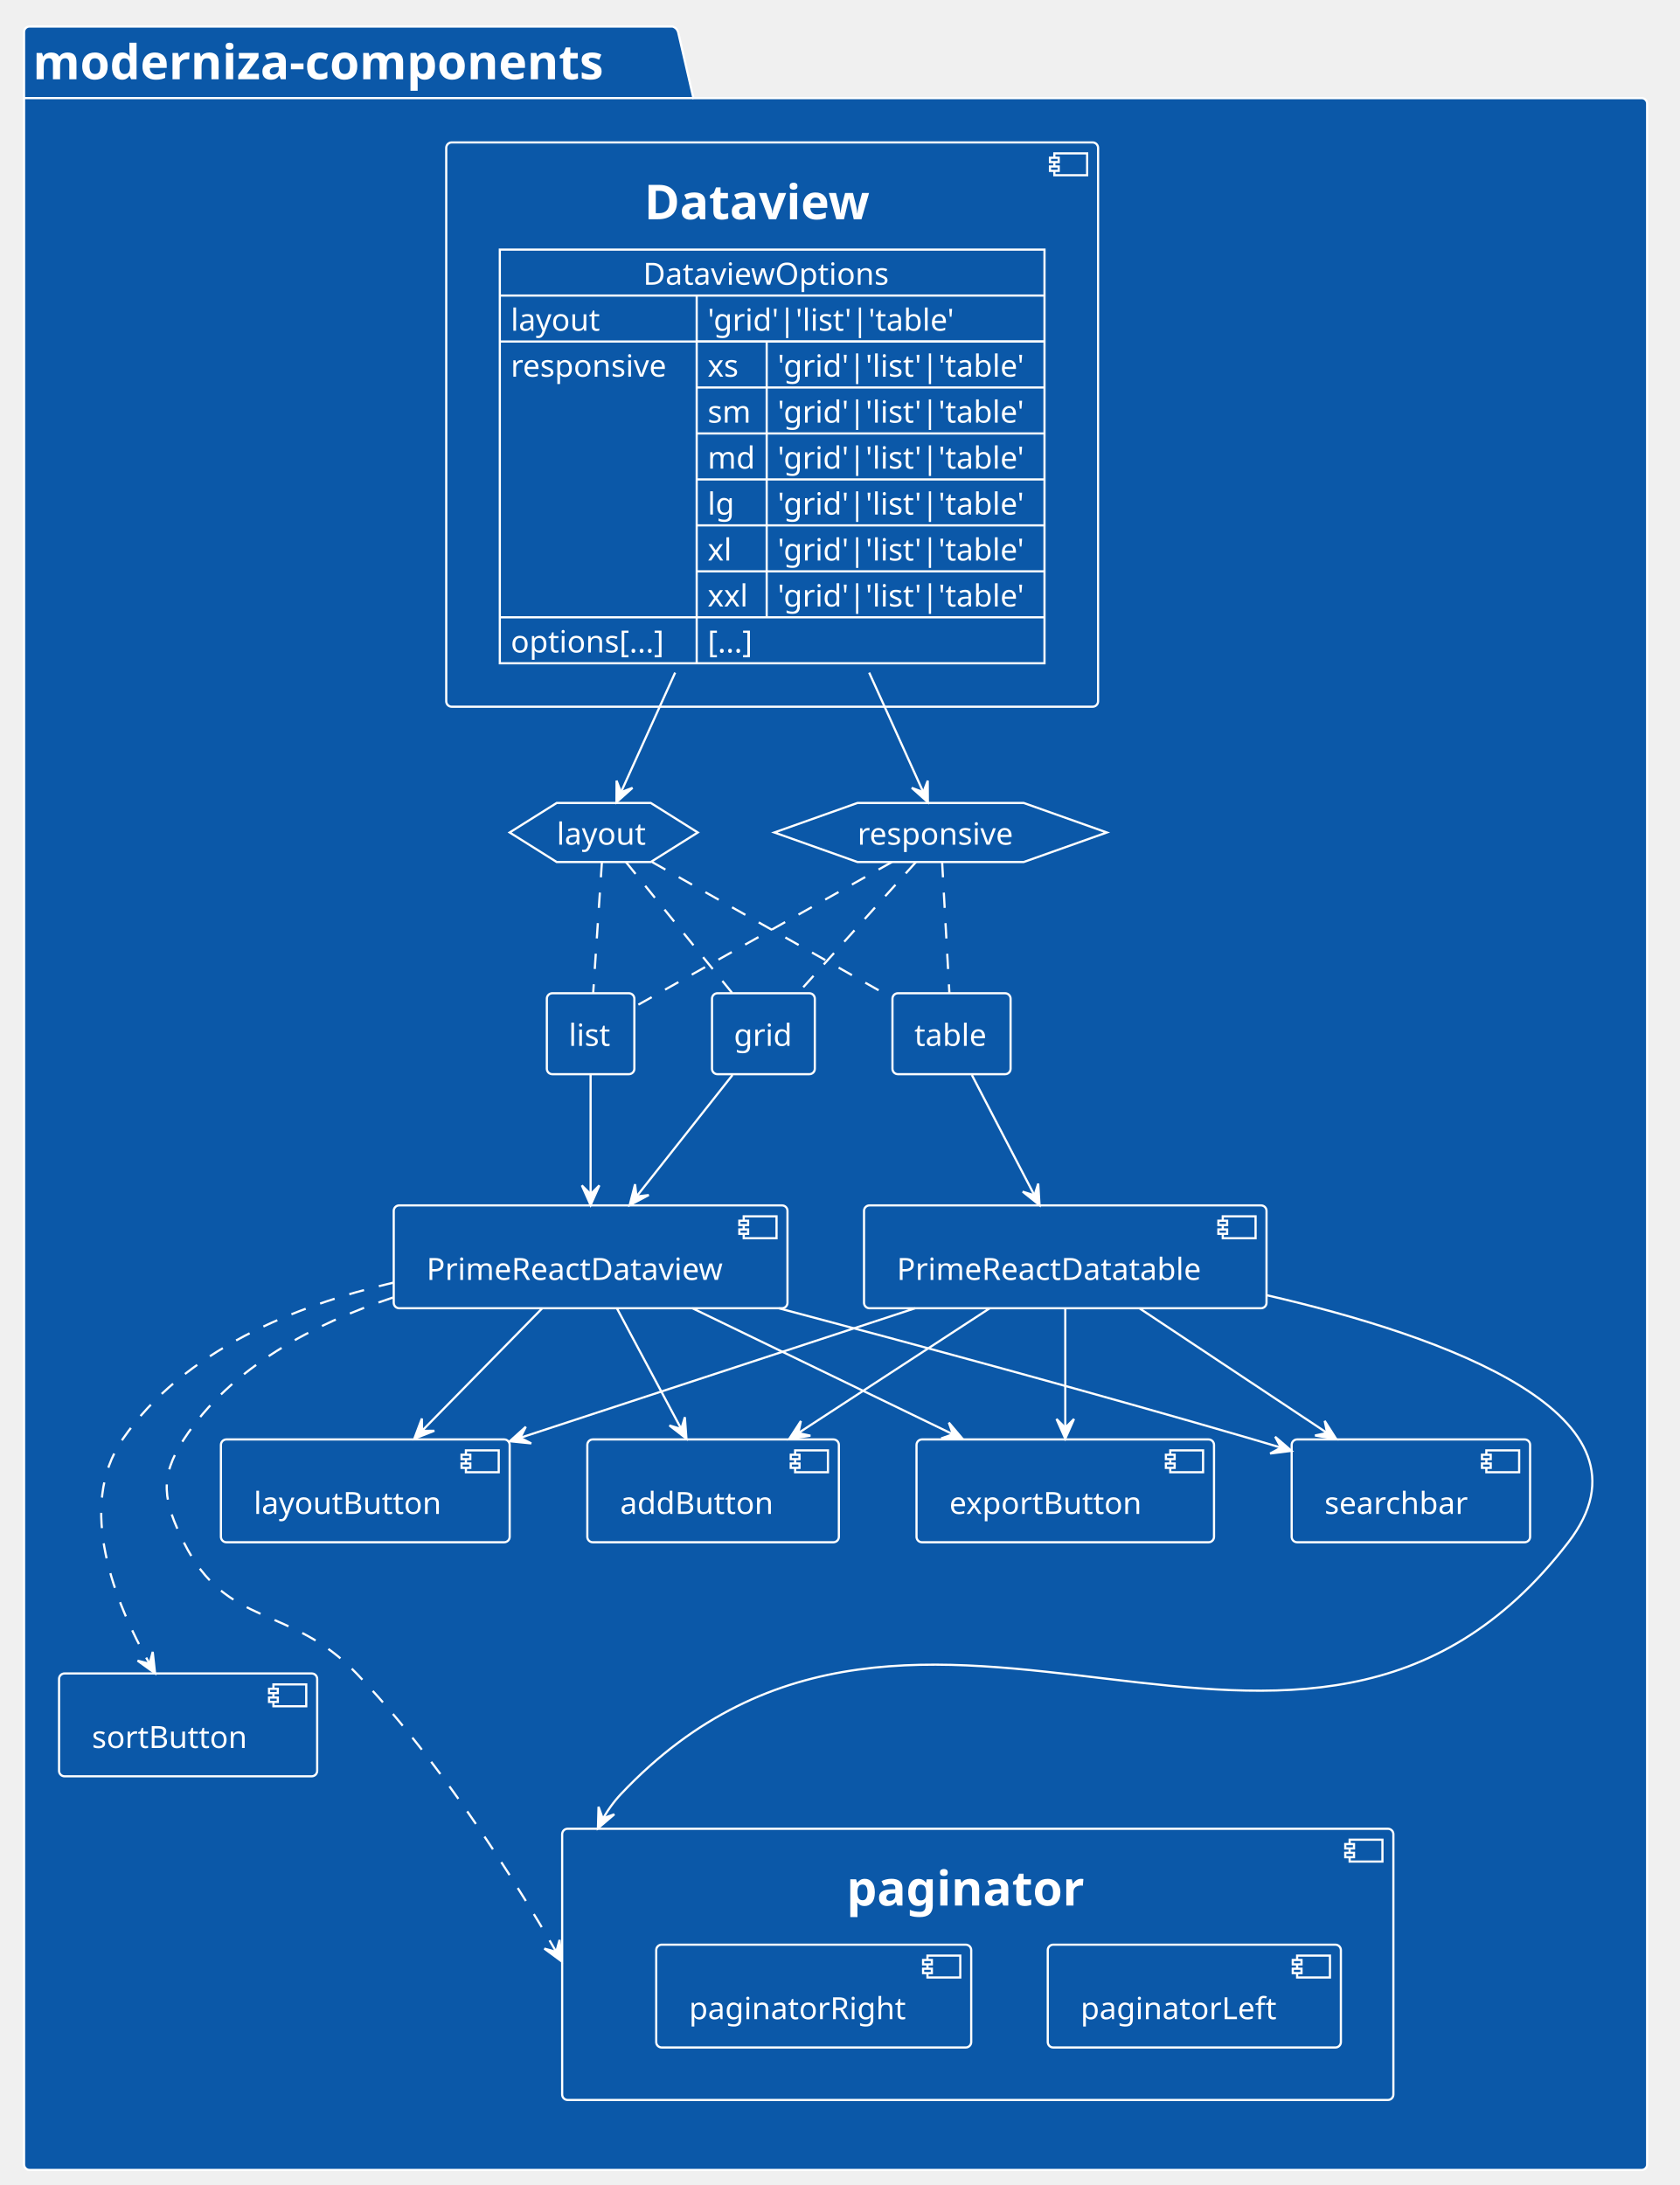
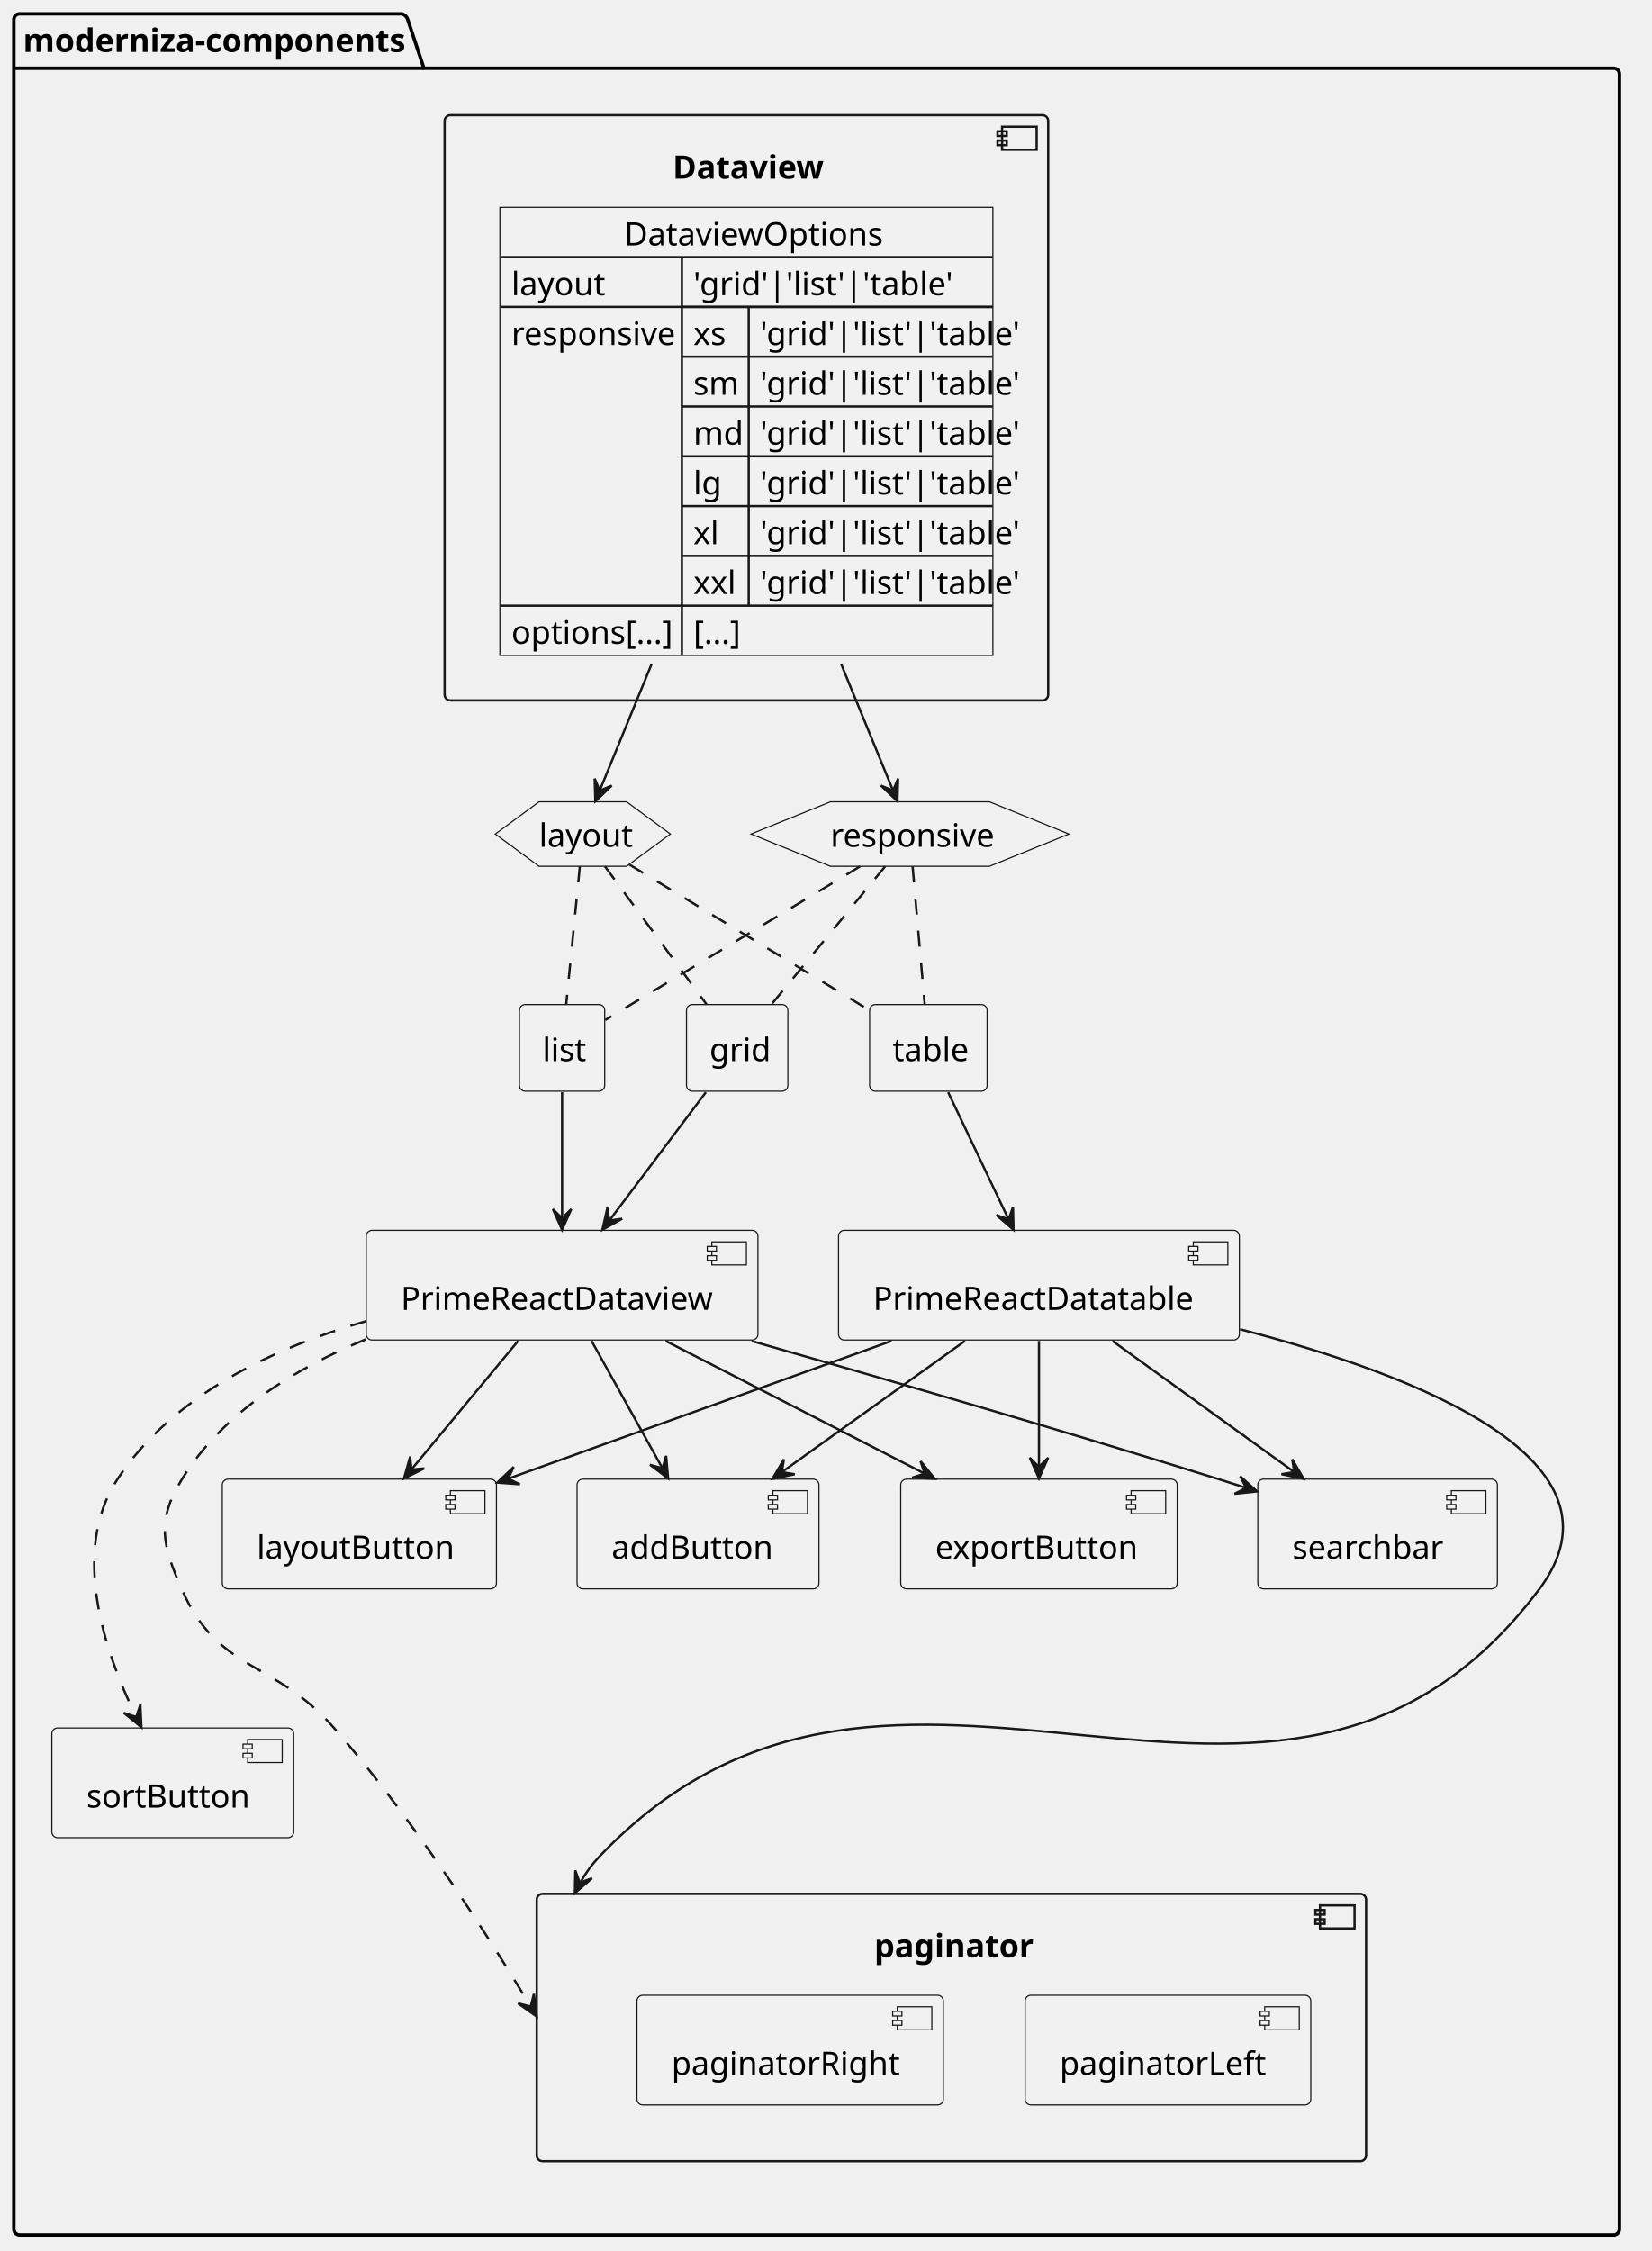
- <svg xmlns="http://www.w3.org/2000/svg" contentStyleType="text/css" height="999px" preserveAspectRatio="none" style="width:768px;height:999px;background:#0B58A8;" version="1.1" viewBox="0 0 768 999" width="768px" zoomAndPan="magnify">
+ <svg xmlns="http://www.w3.org/2000/svg" contentStyleType="text/css" height="977px" preserveAspectRatio="none" style="width:717px;height:977px;background:#FFFFFF;" version="1.1" viewBox="0 0 717 977" width="717px" zoomAndPan="magnify">
  <defs />
  <g>
    <g id="cluster_moderniza-components">
-       <path d="M13.5,12.119 L307.5,12.119 A3.75,3.75 0 0 1 310,14.619 L317,44.856 L750.5,44.856 A2.5,2.5 0 0 1 753,47.356 L753,989.619 A2.5,2.5 0 0 1 750.5,992.119 L13.5,992.119 A2.5,2.5 0 0 1 11,989.619 L11,14.619 A2.5,2.5 0 0 1 13.5,12.119 " fill="#0B58A8" style="stroke:#FFFFFF;stroke-width:1.0;" />
-       <line style="stroke:#FFFFFF;stroke-width:1.0;" x1="11" x2="317" y1="44.856" y2="44.856" />
-       <text fill="#FFFFFF" font-family="Verdana" font-size="22" font-weight="bold" lengthAdjust="spacing" textLength="293" x="15" y="36.237">moderniza-components</text>
+       <path d="M8.5,6 L174.5,6 A3.75,3.75 0 0 1 177,8.5 L184,29.609 L700.5,29.609 A2.5,2.5 0 0 1 703,32.109 L703,967.5 A2.5,2.5 0 0 1 700.5,970 L8.5,970 A2.5,2.5 0 0 1 6,967.5 L6,8.5 A2.5,2.5 0 0 1 8.5,6 " fill="none" style="stroke:#000000;stroke-width:1.5;" />
+       <line style="stroke:#000000;stroke-width:1.5;" x1="6" x2="184" y1="29.609" y2="29.609" />
+       <text fill="#000000" font-family="sans-serif" font-size="14" font-weight="bold" lengthAdjust="spacing" textLength="165" x="10" y="22.533">moderniza-components</text>
    </g>
    <g id="cluster_Dataview">
-       <rect fill="#0B58A8" height="258" rx="2.5" ry="2.5" style="stroke:#FFFFFF;stroke-width:1.0;" width="298" x="204" y="65.119" />
-       <rect fill="#0B58A8" height="10" style="stroke:#FFFFFF;stroke-width:1.0;" width="15" x="482" y="70.119" />
-       <rect fill="#0B58A8" height="2" style="stroke:#FFFFFF;stroke-width:1.0;" width="4" x="480" y="72.119" />
-       <rect fill="#0B58A8" height="2" style="stroke:#FFFFFF;stroke-width:1.0;" width="4" x="480" y="76.119" />
-       <text fill="#FFFFFF" font-family="Verdana" font-size="22" font-weight="bold" lengthAdjust="spacing" textLength="117" x="294.5" y="100.237">Dataview</text>
+       <rect fill="none" height="254" rx="2.5" ry="2.5" style="stroke:#181818;stroke-width:1.0;" width="262" x="193" y="50" />
+       <rect fill="none" height="10" style="stroke:#181818;stroke-width:1.0;" width="15" x="435" y="55" />
+       <rect fill="none" height="2" style="stroke:#181818;stroke-width:1.0;" width="4" x="433" y="57" />
+       <rect fill="none" height="2" style="stroke:#181818;stroke-width:1.0;" width="4" x="433" y="61" />
+       <text fill="#000000" font-family="sans-serif" font-size="14" font-weight="bold" lengthAdjust="spacing" textLength="64" x="292" y="77.533">Dataview</text>
    </g>
    <g id="cluster_paginator">
-       <rect fill="#0B58A8" height="124" rx="2.5" ry="2.5" style="stroke:#FFFFFF;stroke-width:1.0;" width="380" x="257" y="836.119" />
-       <rect fill="#0B58A8" height="10" style="stroke:#FFFFFF;stroke-width:1.0;" width="15" x="617" y="841.119" />
-       <rect fill="#0B58A8" height="2" style="stroke:#FFFFFF;stroke-width:1.0;" width="4" x="615" y="843.119" />
-       <rect fill="#0B58A8" height="2" style="stroke:#FFFFFF;stroke-width:1.0;" width="4" x="615" y="847.119" />
-       <text fill="#FFFFFF" font-family="Verdana" font-size="22" font-weight="bold" lengthAdjust="spacing" textLength="120" x="387" y="871.237">paginator</text>
+       <rect fill="none" height="116" rx="2.5" ry="2.5" style="stroke:#181818;stroke-width:1.0;" width="360" x="233" y="822" />
+       <rect fill="none" height="10" style="stroke:#181818;stroke-width:1.0;" width="15" x="573" y="827" />
+       <rect fill="none" height="2" style="stroke:#181818;stroke-width:1.0;" width="4" x="571" y="829" />
+       <rect fill="none" height="2" style="stroke:#181818;stroke-width:1.0;" width="4" x="571" y="833" />
+       <text fill="#000000" font-family="sans-serif" font-size="14" font-weight="bold" lengthAdjust="spacing" textLength="67" x="379.5" y="849.533">paginator</text>
    </g>
    <g id="elem_PrimeReactDatatable">
-       <rect fill="#0B58A8" height="47.015" rx="2.5" ry="2.5" style="stroke:#FFFFFF;stroke-width:1.0;" width="184" x="395" y="551.119" />
-       <rect fill="#0B58A8" height="10" style="stroke:#FFFFFF;stroke-width:1.0;" width="15" x="559" y="556.119" />
-       <rect fill="#0B58A8" height="2" style="stroke:#FFFFFF;stroke-width:1.0;" width="4" x="557" y="558.119" />
-       <rect fill="#0B58A8" height="2" style="stroke:#FFFFFF;stroke-width:1.0;" width="4" x="557" y="562.119" />
-       <text fill="#FFFFFF" font-family="Verdana" font-size="14" lengthAdjust="spacing" textLength="144" x="410" y="585.194">PrimeReactDatatable</text>
+       <rect fill="#F1F1F1" height="47.609" rx="2.5" ry="2.5" style="stroke:#181818;stroke-width:0.5;" width="174" x="364" y="534" />
+       <rect fill="#F1F1F1" height="10" style="stroke:#181818;stroke-width:0.5;" width="15" x="518" y="539" />
+       <rect fill="#F1F1F1" height="2" style="stroke:#181818;stroke-width:0.5;" width="4" x="516" y="541" />
+       <rect fill="#F1F1F1" height="2" style="stroke:#181818;stroke-width:0.5;" width="4" x="516" y="545" />
+       <text fill="#000000" font-family="sans-serif" font-size="14" lengthAdjust="spacing" textLength="134" x="379" y="568.533">PrimeReactDatatable</text>
    </g>
    <g id="elem_PrimeReactDataview">
-       <rect fill="#0B58A8" height="47.015" rx="2.5" ry="2.5" style="stroke:#FFFFFF;stroke-width:1.0;" width="180" x="180" y="551.119" />
-       <rect fill="#0B58A8" height="10" style="stroke:#FFFFFF;stroke-width:1.0;" width="15" x="340" y="556.119" />
-       <rect fill="#0B58A8" height="2" style="stroke:#FFFFFF;stroke-width:1.0;" width="4" x="338" y="558.119" />
-       <rect fill="#0B58A8" height="2" style="stroke:#FFFFFF;stroke-width:1.0;" width="4" x="338" y="562.119" />
-       <text fill="#FFFFFF" font-family="Verdana" font-size="14" lengthAdjust="spacing" textLength="140" x="195" y="585.194">PrimeReactDataview</text>
+       <rect fill="#F1F1F1" height="47.609" rx="2.5" ry="2.5" style="stroke:#181818;stroke-width:0.5;" width="170" x="159" y="534" />
+       <rect fill="#F1F1F1" height="10" style="stroke:#181818;stroke-width:0.5;" width="15" x="309" y="539" />
+       <rect fill="#F1F1F1" height="2" style="stroke:#181818;stroke-width:0.5;" width="4" x="307" y="541" />
+       <rect fill="#F1F1F1" height="2" style="stroke:#181818;stroke-width:0.5;" width="4" x="307" y="545" />
+       <text fill="#000000" font-family="sans-serif" font-size="14" lengthAdjust="spacing" textLength="130" x="174" y="568.533">PrimeReactDataview</text>
    </g>
    <g id="elem_layout">
-       <polygon fill="#0B58A8" points="319,380.619,297.5,367.119,254.5,367.119,233,380.619,254.5,394.119,297.5,394.119,319,380.619" style="stroke:#FFFFFF;stroke-width:1.0;" />
-       <text fill="#FFFFFF" font-family="Verdana" font-size="14" lengthAdjust="spacing" textLength="43" x="254.5" y="386.194">layout</text>
+       <polygon fill="#F1F1F1" points="291,362,272,348,234,348,215,362,234,376,272,376,291,362" style="stroke:#181818;stroke-width:0.5;" />
+       <text fill="#000000" font-family="sans-serif" font-size="14" lengthAdjust="spacing" textLength="38" x="234" y="367.533">layout</text>
    </g>
    <g id="elem_responsive">
-       <polygon fill="#0B58A8" points="506,380.619,468,367.119,392,367.119,354,380.619,392,394.119,468,394.119,506,380.619" style="stroke:#FFFFFF;stroke-width:1.0;" />
-       <text fill="#FFFFFF" font-family="Verdana" font-size="14" lengthAdjust="spacing" textLength="76" x="392" y="386.194">responsive</text>
+       <polygon fill="#F1F1F1" points="464,362,429.5,348,360.5,348,326,362,360.5,376,429.5,376,464,362" style="stroke:#181818;stroke-width:0.5;" />
+       <text fill="#000000" font-family="sans-serif" font-size="14" lengthAdjust="spacing" textLength="69" x="360.5" y="367.533">responsive</text>
    </g>
    <g id="elem_grid">
-       <rect fill="#0B58A8" height="37.015" rx="2.5" ry="2.5" style="stroke:#FFFFFF;stroke-width:1.0;" width="47" x="325.5" y="454.119" />
-       <text fill="#FFFFFF" font-family="Verdana" font-size="14" lengthAdjust="spacing" textLength="27" x="335.5" y="478.194">grid</text>
+       <rect fill="#F1F1F1" height="37.609" rx="2.5" ry="2.5" style="stroke:#181818;stroke-width:0.5;" width="44" x="298" y="436" />
+       <text fill="#000000" font-family="sans-serif" font-size="14" lengthAdjust="spacing" textLength="24" x="308" y="460.533">grid</text>
    </g>
    <g id="elem_table">
-       <rect fill="#0B58A8" height="37.015" rx="2.5" ry="2.5" style="stroke:#FFFFFF;stroke-width:1.0;" width="54" x="408" y="454.119" />
-       <text fill="#FFFFFF" font-family="Verdana" font-size="14" lengthAdjust="spacing" textLength="34" x="418" y="478.194">table</text>
+       <rect fill="#F1F1F1" height="37.609" rx="2.5" ry="2.5" style="stroke:#181818;stroke-width:0.5;" width="51" x="377.5" y="436" />
+       <text fill="#000000" font-family="sans-serif" font-size="14" lengthAdjust="spacing" textLength="31" x="387.5" y="460.533">table</text>
    </g>
    <g id="elem_list">
-       <rect fill="#0B58A8" height="37.015" rx="2.5" ry="2.5" style="stroke:#FFFFFF;stroke-width:1.0;" width="40" x="250" y="454.119" />
-       <text fill="#FFFFFF" font-family="Verdana" font-size="14" lengthAdjust="spacing" textLength="20" x="260" y="478.194">list</text>
+       <rect fill="#F1F1F1" height="37.609" rx="2.5" ry="2.5" style="stroke:#181818;stroke-width:0.5;" width="37" x="225.5" y="436" />
+       <text fill="#000000" font-family="sans-serif" font-size="14" lengthAdjust="spacing" textLength="17" x="235.5" y="460.533">list</text>
    </g>
    <g id="elem_addButton">
-       <rect fill="#0B58A8" height="47.015" rx="2.5" ry="2.5" style="stroke:#FFFFFF;stroke-width:1.0;" width="115" x="268.5" y="658.119" />
-       <rect fill="#0B58A8" height="10" style="stroke:#FFFFFF;stroke-width:1.0;" width="15" x="363.5" y="663.119" />
-       <rect fill="#0B58A8" height="2" style="stroke:#FFFFFF;stroke-width:1.0;" width="4" x="361.5" y="665.119" />
-       <rect fill="#0B58A8" height="2" style="stroke:#FFFFFF;stroke-width:1.0;" width="4" x="361.5" y="669.119" />
-       <text fill="#FFFFFF" font-family="Verdana" font-size="14" lengthAdjust="spacing" textLength="75" x="283.5" y="692.194">addButton</text>
+       <rect fill="#F1F1F1" height="47.609" rx="2.5" ry="2.5" style="stroke:#181818;stroke-width:0.5;" width="105" x="250.5" y="642" />
+       <rect fill="#F1F1F1" height="10" style="stroke:#181818;stroke-width:0.5;" width="15" x="335.5" y="647" />
+       <rect fill="#F1F1F1" height="2" style="stroke:#181818;stroke-width:0.5;" width="4" x="333.5" y="649" />
+       <rect fill="#F1F1F1" height="2" style="stroke:#181818;stroke-width:0.5;" width="4" x="333.5" y="653" />
+       <text fill="#000000" font-family="sans-serif" font-size="14" lengthAdjust="spacing" textLength="65" x="265.5" y="676.533">addButton</text>
    </g>
    <g id="elem_sortButton">
-       <rect fill="#0B58A8" height="47.015" rx="2.5" ry="2.5" style="stroke:#FFFFFF;stroke-width:1.0;" width="118" x="27" y="765.119" />
-       <rect fill="#0B58A8" height="10" style="stroke:#FFFFFF;stroke-width:1.0;" width="15" x="125" y="770.119" />
-       <rect fill="#0B58A8" height="2" style="stroke:#FFFFFF;stroke-width:1.0;" width="4" x="123" y="772.119" />
-       <rect fill="#0B58A8" height="2" style="stroke:#FFFFFF;stroke-width:1.0;" width="4" x="123" y="776.119" />
-       <text fill="#FFFFFF" font-family="Verdana" font-size="14" lengthAdjust="spacing" textLength="78" x="42" y="799.194">sortButton</text>
+       <rect fill="#F1F1F1" height="47.609" rx="2.5" ry="2.5" style="stroke:#181818;stroke-width:0.5;" width="105" x="22.5" y="750" />
+       <rect fill="#F1F1F1" height="10" style="stroke:#181818;stroke-width:0.5;" width="15" x="107.5" y="755" />
+       <rect fill="#F1F1F1" height="2" style="stroke:#181818;stroke-width:0.5;" width="4" x="105.5" y="757" />
+       <rect fill="#F1F1F1" height="2" style="stroke:#181818;stroke-width:0.5;" width="4" x="105.5" y="761" />
+       <text fill="#000000" font-family="sans-serif" font-size="14" lengthAdjust="spacing" textLength="65" x="37.5" y="784.533">sortButton</text>
    </g>
    <g id="elem_exportButton">
-       <rect fill="#0B58A8" height="47.015" rx="2.5" ry="2.5" style="stroke:#FFFFFF;stroke-width:1.0;" width="136" x="419" y="658.119" />
-       <rect fill="#0B58A8" height="10" style="stroke:#FFFFFF;stroke-width:1.0;" width="15" x="535" y="663.119" />
-       <rect fill="#0B58A8" height="2" style="stroke:#FFFFFF;stroke-width:1.0;" width="4" x="533" y="665.119" />
-       <rect fill="#0B58A8" height="2" style="stroke:#FFFFFF;stroke-width:1.0;" width="4" x="533" y="669.119" />
-       <text fill="#FFFFFF" font-family="Verdana" font-size="14" lengthAdjust="spacing" textLength="96" x="434" y="692.194">exportButton</text>
+       <rect fill="#F1F1F1" height="47.609" rx="2.5" ry="2.5" style="stroke:#181818;stroke-width:0.5;" width="120" x="391" y="642" />
+       <rect fill="#F1F1F1" height="10" style="stroke:#181818;stroke-width:0.5;" width="15" x="491" y="647" />
+       <rect fill="#F1F1F1" height="2" style="stroke:#181818;stroke-width:0.5;" width="4" x="489" y="649" />
+       <rect fill="#F1F1F1" height="2" style="stroke:#181818;stroke-width:0.5;" width="4" x="489" y="653" />
+       <text fill="#000000" font-family="sans-serif" font-size="14" lengthAdjust="spacing" textLength="80" x="406" y="676.533">exportButton</text>
    </g>
    <g id="elem_searchbar">
-       <rect fill="#0B58A8" height="47.015" rx="2.5" ry="2.5" style="stroke:#FFFFFF;stroke-width:1.0;" width="109" x="590.5" y="658.119" />
-       <rect fill="#0B58A8" height="10" style="stroke:#FFFFFF;stroke-width:1.0;" width="15" x="679.5" y="663.119" />
-       <rect fill="#0B58A8" height="2" style="stroke:#FFFFFF;stroke-width:1.0;" width="4" x="677.5" y="665.119" />
-       <rect fill="#0B58A8" height="2" style="stroke:#FFFFFF;stroke-width:1.0;" width="4" x="677.5" y="669.119" />
-       <text fill="#FFFFFF" font-family="Verdana" font-size="14" lengthAdjust="spacing" textLength="69" x="605.5" y="692.194">searchbar</text>
+       <rect fill="#F1F1F1" height="47.609" rx="2.5" ry="2.5" style="stroke:#181818;stroke-width:0.5;" width="104" x="546" y="642" />
+       <rect fill="#F1F1F1" height="10" style="stroke:#181818;stroke-width:0.5;" width="15" x="630" y="647" />
+       <rect fill="#F1F1F1" height="2" style="stroke:#181818;stroke-width:0.5;" width="4" x="628" y="649" />
+       <rect fill="#F1F1F1" height="2" style="stroke:#181818;stroke-width:0.5;" width="4" x="628" y="653" />
+       <text fill="#000000" font-family="sans-serif" font-size="14" lengthAdjust="spacing" textLength="64" x="561" y="676.533">searchbar</text>
    </g>
    <g id="elem_layoutButton">
-       <rect fill="#0B58A8" height="47.015" rx="2.5" ry="2.5" style="stroke:#FFFFFF;stroke-width:1.0;" width="132" x="101" y="658.119" />
-       <rect fill="#0B58A8" height="10" style="stroke:#FFFFFF;stroke-width:1.0;" width="15" x="213" y="663.119" />
-       <rect fill="#0B58A8" height="2" style="stroke:#FFFFFF;stroke-width:1.0;" width="4" x="211" y="665.119" />
-       <rect fill="#0B58A8" height="2" style="stroke:#FFFFFF;stroke-width:1.0;" width="4" x="211" y="669.119" />
-       <text fill="#FFFFFF" font-family="Verdana" font-size="14" lengthAdjust="spacing" textLength="92" x="116" y="692.194">layoutButton</text>
-     </g>
-     <rect fill="#0B58A8" height="189.132" style="stroke:#FFFFFF;stroke-width:1.0;" width="249" x="228.5" y="114.119" />
-     <text fill="#FFFFFF" font-family="Verdana" font-size="14" lengthAdjust="spacing" textLength="118" x="294" y="130.194">DataviewOptions</text>
-     <line style="stroke:#FFFFFF;stroke-width:1.0;" x1="318.5" x2="318.5" y1="135.134" y2="303.251" />
-     <line style="stroke:#FFFFFF;stroke-width:1.0;" x1="228.5" x2="477.5" y1="135.134" y2="135.134" />
-     <text fill="#FFFFFF" font-family="Verdana" font-size="14" lengthAdjust="spacing" textLength="43" x="233.5" y="151.209">layout</text>
-     <text fill="#FFFFFF" font-family="Verdana" font-size="14" lengthAdjust="spacing" textLength="117" x="323.5" y="151.209">'grid'|'list'|'table'</text>
-     <line style="stroke:#FFFFFF;stroke-width:1.0;" x1="228.5" x2="477.5" y1="156.148" y2="156.148" />
-     <text fill="#FFFFFF" font-family="Verdana" font-size="14" lengthAdjust="spacing" textLength="76" x="233.5" y="172.224">responsive</text>
-     <line style="stroke:#FFFFFF;stroke-width:1.0;" x1="350.5" x2="350.5" y1="156.148" y2="282.236" />
-     <line style="stroke:#FFFFFF;stroke-width:1.0;" x1="318.5" x2="477.5" y1="156.148" y2="156.148" />
-     <text fill="#FFFFFF" font-family="Verdana" font-size="14" lengthAdjust="spacing" textLength="17" x="323.5" y="172.224">xs</text>
-     <text fill="#FFFFFF" font-family="Verdana" font-size="14" lengthAdjust="spacing" textLength="117" x="355.5" y="172.224">'grid'|'list'|'table'</text>
-     <line style="stroke:#FFFFFF;stroke-width:1.0;" x1="318.5" x2="477.5" y1="177.163" y2="177.163" />
-     <text fill="#FFFFFF" font-family="Verdana" font-size="14" lengthAdjust="spacing" textLength="21" x="323.5" y="193.238">sm</text>
-     <text fill="#FFFFFF" font-family="Verdana" font-size="14" lengthAdjust="spacing" textLength="117" x="355.5" y="193.238">'grid'|'list'|'table'</text>
-     <line style="stroke:#FFFFFF;stroke-width:1.0;" x1="318.5" x2="477.5" y1="198.178" y2="198.178" />
-     <text fill="#FFFFFF" font-family="Verdana" font-size="14" lengthAdjust="spacing" textLength="22" x="323.5" y="214.253">md</text>
-     <text fill="#FFFFFF" font-family="Verdana" font-size="14" lengthAdjust="spacing" textLength="117" x="355.5" y="214.253">'grid'|'list'|'table'</text>
-     <line style="stroke:#FFFFFF;stroke-width:1.0;" x1="318.5" x2="477.5" y1="219.192" y2="219.192" />
-     <text fill="#FFFFFF" font-family="Verdana" font-size="14" lengthAdjust="spacing" textLength="12" x="323.5" y="235.268">lg</text>
-     <text fill="#FFFFFF" font-family="Verdana" font-size="14" lengthAdjust="spacing" textLength="117" x="355.5" y="235.268">'grid'|'list'|'table'</text>
-     <line style="stroke:#FFFFFF;stroke-width:1.0;" x1="318.5" x2="477.5" y1="240.207" y2="240.207" />
-     <text fill="#FFFFFF" font-family="Verdana" font-size="14" lengthAdjust="spacing" textLength="12" x="323.5" y="256.282">xl</text>
-     <text fill="#FFFFFF" font-family="Verdana" font-size="14" lengthAdjust="spacing" textLength="117" x="355.5" y="256.282">'grid'|'list'|'table'</text>
-     <line style="stroke:#FFFFFF;stroke-width:1.0;" x1="318.5" x2="477.5" y1="261.222" y2="261.222" />
-     <text fill="#FFFFFF" font-family="Verdana" font-size="14" lengthAdjust="spacing" textLength="21" x="323.5" y="277.297">xxl</text>
-     <text fill="#FFFFFF" font-family="Verdana" font-size="14" lengthAdjust="spacing" textLength="117" x="355.5" y="277.297">'grid'|'list'|'table'</text>
-     <line style="stroke:#FFFFFF;stroke-width:1.0;" x1="228.5" x2="477.5" y1="282.236" y2="282.236" />
-     <text fill="#FFFFFF" font-family="Verdana" font-size="14" lengthAdjust="spacing" textLength="80" x="233.5" y="298.312">options[...]</text>
-     <text fill="#FFFFFF" font-family="Verdana" font-size="14" lengthAdjust="spacing" textLength="27" x="323.5" y="298.312">[...]</text>
+       <rect fill="#F1F1F1" height="47.609" rx="2.5" ry="2.5" style="stroke:#181818;stroke-width:0.5;" width="119" x="96.5" y="642" />
+       <rect fill="#F1F1F1" height="10" style="stroke:#181818;stroke-width:0.5;" width="15" x="195.5" y="647" />
+       <rect fill="#F1F1F1" height="2" style="stroke:#181818;stroke-width:0.5;" width="4" x="193.5" y="649" />
+       <rect fill="#F1F1F1" height="2" style="stroke:#181818;stroke-width:0.5;" width="4" x="193.5" y="653" />
+       <text fill="#000000" font-family="sans-serif" font-size="14" lengthAdjust="spacing" textLength="79" x="111.5" y="676.533">layoutButton</text>
+     </g>
+     <rect fill="#F1F1F1" height="194.484" style="stroke:#181818;stroke-width:0.5;" width="214" x="217" y="90" />
+     <text fill="#000000" font-family="sans-serif" font-size="14" lengthAdjust="spacing" textLength="106" x="271" y="106.533">DataviewOptions</text>
+     <line style="stroke:#181818;stroke-width:1.0;" x1="296" x2="296" y1="111.609" y2="284.484" />
+     <line style="stroke:#181818;stroke-width:1.0;" x1="217" x2="431" y1="111.609" y2="111.609" />
+     <text fill="#000000" font-family="sans-serif" font-size="14" lengthAdjust="spacing" textLength="38" x="222" y="128.143">layout</text>
+     <text fill="#000000" font-family="sans-serif" font-size="14" lengthAdjust="spacing" textLength="96" x="301" y="128.143">'grid'|'list'|'table'</text>
+     <line style="stroke:#181818;stroke-width:1.0;" x1="217" x2="431" y1="133.219" y2="133.219" />
+     <text fill="#000000" font-family="sans-serif" font-size="14" lengthAdjust="spacing" textLength="69" x="222" y="149.752">responsive</text>
+     <line style="stroke:#181818;stroke-width:1.0;" x1="325" x2="325" y1="133.219" y2="262.875" />
+     <line style="stroke:#181818;stroke-width:1.0;" x1="296" x2="431" y1="133.219" y2="133.219" />
+     <text fill="#000000" font-family="sans-serif" font-size="14" lengthAdjust="spacing" textLength="13" x="301" y="149.752">xs</text>
+     <text fill="#000000" font-family="sans-serif" font-size="14" lengthAdjust="spacing" textLength="96" x="330" y="149.752">'grid'|'list'|'table'</text>
+     <line style="stroke:#181818;stroke-width:1.0;" x1="296" x2="431" y1="154.828" y2="154.828" />
+     <text fill="#000000" font-family="sans-serif" font-size="14" lengthAdjust="spacing" textLength="18" x="301" y="171.361">sm</text>
+     <text fill="#000000" font-family="sans-serif" font-size="14" lengthAdjust="spacing" textLength="96" x="330" y="171.361">'grid'|'list'|'table'</text>
+     <line style="stroke:#181818;stroke-width:1.0;" x1="296" x2="431" y1="176.438" y2="176.438" />
+     <text fill="#000000" font-family="sans-serif" font-size="14" lengthAdjust="spacing" textLength="19" x="301" y="192.971">md</text>
+     <text fill="#000000" font-family="sans-serif" font-size="14" lengthAdjust="spacing" textLength="96" x="330" y="192.971">'grid'|'list'|'table'</text>
+     <line style="stroke:#181818;stroke-width:1.0;" x1="296" x2="431" y1="198.047" y2="198.047" />
+     <text fill="#000000" font-family="sans-serif" font-size="14" lengthAdjust="spacing" textLength="11" x="301" y="214.58">lg</text>
+     <text fill="#000000" font-family="sans-serif" font-size="14" lengthAdjust="spacing" textLength="96" x="330" y="214.58">'grid'|'list'|'table'</text>
+     <line style="stroke:#181818;stroke-width:1.0;" x1="296" x2="431" y1="219.656" y2="219.656" />
+     <text fill="#000000" font-family="sans-serif" font-size="14" lengthAdjust="spacing" textLength="9" x="301" y="236.19">xl</text>
+     <text fill="#000000" font-family="sans-serif" font-size="14" lengthAdjust="spacing" textLength="96" x="330" y="236.19">'grid'|'list'|'table'</text>
+     <line style="stroke:#181818;stroke-width:1.0;" x1="296" x2="431" y1="241.266" y2="241.266" />
+     <text fill="#000000" font-family="sans-serif" font-size="14" lengthAdjust="spacing" textLength="15" x="301" y="257.799">xxl</text>
+     <text fill="#000000" font-family="sans-serif" font-size="14" lengthAdjust="spacing" textLength="96" x="330" y="257.799">'grid'|'list'|'table'</text>
+     <line style="stroke:#181818;stroke-width:1.0;" x1="217" x2="431" y1="262.875" y2="262.875" />
+     <text fill="#000000" font-family="sans-serif" font-size="14" lengthAdjust="spacing" textLength="66" x="222" y="279.408">options[...]</text>
+     <text fill="#000000" font-family="sans-serif" font-size="14" lengthAdjust="spacing" textLength="20" x="301" y="279.408">[...]</text>
    <g id="elem_paginatorLeft">
-       <rect fill="#0B58A8" height="47.015" rx="2.5" ry="2.5" style="stroke:#FFFFFF;stroke-width:1.0;" width="134" x="479" y="889.119" />
-       <rect fill="#0B58A8" height="10" style="stroke:#FFFFFF;stroke-width:1.0;" width="15" x="593" y="894.119" />
-       <rect fill="#0B58A8" height="2" style="stroke:#FFFFFF;stroke-width:1.0;" width="4" x="591" y="896.119" />
-       <rect fill="#0B58A8" height="2" style="stroke:#FFFFFF;stroke-width:1.0;" width="4" x="591" y="900.119" />
-       <text fill="#FFFFFF" font-family="Verdana" font-size="14" lengthAdjust="spacing" textLength="94" x="494" y="923.194">paginatorLeft</text>
+       <rect fill="#F1F1F1" height="47.609" rx="2.5" ry="2.5" style="stroke:#181818;stroke-width:0.5;" width="124" x="445" y="866" />
+       <rect fill="#F1F1F1" height="10" style="stroke:#181818;stroke-width:0.5;" width="15" x="549" y="871" />
+       <rect fill="#F1F1F1" height="2" style="stroke:#181818;stroke-width:0.5;" width="4" x="547" y="873" />
+       <rect fill="#F1F1F1" height="2" style="stroke:#181818;stroke-width:0.5;" width="4" x="547" y="877" />
+       <text fill="#000000" font-family="sans-serif" font-size="14" lengthAdjust="spacing" textLength="84" x="460" y="900.533">paginatorLeft</text>
    </g>
    <g id="elem_paginatorRight">
-       <rect fill="#0B58A8" height="47.015" rx="2.5" ry="2.5" style="stroke:#FFFFFF;stroke-width:1.0;" width="144" x="300" y="889.119" />
-       <rect fill="#0B58A8" height="10" style="stroke:#FFFFFF;stroke-width:1.0;" width="15" x="424" y="894.119" />
-       <rect fill="#0B58A8" height="2" style="stroke:#FFFFFF;stroke-width:1.0;" width="4" x="422" y="896.119" />
-       <rect fill="#0B58A8" height="2" style="stroke:#FFFFFF;stroke-width:1.0;" width="4" x="422" y="900.119" />
-       <text fill="#FFFFFF" font-family="Verdana" font-size="14" lengthAdjust="spacing" textLength="104" x="315" y="923.194">paginatorRight</text>
+       <rect fill="#F1F1F1" height="47.609" rx="2.5" ry="2.5" style="stroke:#181818;stroke-width:0.5;" width="133" x="276.5" y="866" />
+       <rect fill="#F1F1F1" height="10" style="stroke:#181818;stroke-width:0.5;" width="15" x="389.5" y="871" />
+       <rect fill="#F1F1F1" height="2" style="stroke:#181818;stroke-width:0.5;" width="4" x="387.5" y="873" />
+       <rect fill="#F1F1F1" height="2" style="stroke:#181818;stroke-width:0.5;" width="4" x="387.5" y="877" />
+       <text fill="#000000" font-family="sans-serif" font-size="14" lengthAdjust="spacing" textLength="93" x="291.5" y="900.533">paginatorRight</text>
    </g>
    <g id="link_DataviewOptions_responsive">
-       <path codeLine="43" d="M397.35,307.519 C406.87,328.559 415.91,348.519 422.05,362.079 " fill="none" id="DataviewOptions-to-responsive" style="stroke:#FFFFFF;stroke-width:1.0;" />
-       <polygon fill="#FFFFFF" points="424.18,366.769,424.123,356.92,422.123,362.212,416.831,360.212,424.18,366.769" style="stroke:#FFFFFF;stroke-width:1.0;" />
+       <path codeLine="43" d="M365.1,288.13 C373.78,309.3 382.01,329.34 387.63,343.03 " fill="none" id="DataviewOptions-to-responsive" style="stroke:#181818;stroke-width:1.0;" />
+       <polygon fill="#181818" points="389.57,347.78,389.842,337.935,387.666,343.157,382.445,340.981,389.57,347.78" style="stroke:#181818;stroke-width:1.0;" />
    </g>
    <g id="link_DataviewOptions_layout">
-       <path codeLine="44" d="M308.65,307.519 C299.13,328.559 290.09,348.519 283.95,362.079 " fill="none" id="DataviewOptions-to-layout" style="stroke:#FFFFFF;stroke-width:1.0;" />
-       <polygon fill="#FFFFFF" points="281.82,366.769,289.169,360.212,283.877,362.212,281.877,356.92,281.82,366.769" style="stroke:#FFFFFF;stroke-width:1.0;" />
+       <path codeLine="44" d="M282.9,288.13 C274.22,309.3 265.99,329.34 260.37,343.03 " fill="none" id="DataviewOptions-to-layout" style="stroke:#181818;stroke-width:1.0;" />
+       <polygon fill="#181818" points="258.43,347.78,265.555,340.981,260.334,343.157,258.158,337.935,258.43,347.78" style="stroke:#181818;stroke-width:1.0;" />
    </g>
    <g id="link_layout_grid">
-       <path codeLine="46" d="M286.15,394.129 C298.77,409.689 320.37,436.319 334.67,453.949 " fill="none" id="layout-grid" style="stroke:#FFFFFF;stroke-width:1.0;stroke-dasharray:7.0,7.0;" />
+       <path codeLine="46" d="M262.6,376.04 C274.18,391.76 293.71,418.29 306.72,435.97 " fill="none" id="layout-grid" style="stroke:#181818;stroke-width:1.0;stroke-dasharray:7.0,7.0;" />
    </g>
    <g id="link_layout_table">
-       <path codeLine="47" d="M298.11,394.129 C326.78,410.359 376.77,438.659 407.76,456.199 " fill="none" id="layout-table" style="stroke:#FFFFFF;stroke-width:1.0;stroke-dasharray:7.0,7.0;" />
+       <path codeLine="47" d="M273.23,375.27 C300.18,391.62 347.87,420.56 377.33,438.43 " fill="none" id="layout-table" style="stroke:#181818;stroke-width:1.0;stroke-dasharray:7.0,7.0;" />
    </g>
    <g id="link_layout_list">
-       <path codeLine="48" d="M275.17,394.129 C274.13,409.689 272.35,436.319 271.18,453.949 " fill="none" id="layout-list" style="stroke:#FFFFFF;stroke-width:1.0;stroke-dasharray:7.0,7.0;" />
+       <path codeLine="48" d="M251.71,376.04 C250.16,391.76 247.53,418.29 245.78,435.97 " fill="none" id="layout-list" style="stroke:#181818;stroke-width:1.0;stroke-dasharray:7.0,7.0;" />
    </g>
    <g id="link_responsive_grid">
-       <path codeLine="50" d="M418.74,394.129 C404.74,409.689 380.77,436.319 364.9,453.949 " fill="none" id="responsive-grid" style="stroke:#FFFFFF;stroke-width:1.0;stroke-dasharray:7.0,7.0;" />
+       <path codeLine="50" d="M384.25,376.04 C371.29,391.76 349.43,418.29 334.86,435.97 " fill="none" id="responsive-grid" style="stroke:#181818;stroke-width:1.0;stroke-dasharray:7.0,7.0;" />
    </g>
    <g id="link_responsive_table">
-       <path codeLine="51" d="M430.7,394.129 C431.56,409.689 433.04,436.319 434.02,453.949 " fill="none" id="responsive-table" style="stroke:#FFFFFF;stroke-width:1.0;stroke-dasharray:7.0,7.0;" />
+       <path codeLine="51" d="M396.15,376.04 C397.53,391.76 399.86,418.29 401.41,435.97 " fill="none" id="responsive-table" style="stroke:#181818;stroke-width:1.0;stroke-dasharray:7.0,7.0;" />
    </g>
    <g id="link_responsive_list">
-       <path codeLine="52" d="M407.75,394.129 C376.5,411.719 320.06,443.459 290.04,460.349 " fill="none" id="responsive-list" style="stroke:#FFFFFF;stroke-width:1.0;stroke-dasharray:7.0,7.0;" />
+       <path codeLine="52" d="M373.37,376.04 C343.68,393.93 290.82,425.78 262.74,442.71 " fill="none" id="responsive-list" style="stroke:#181818;stroke-width:1.0;stroke-dasharray:7.0,7.0;" />
    </g>
    <g id="link_list_PrimeReactDataview">
-       <path codeLine="54" d="M270,491.499 C270,506.569 270,528.389 270,545.749 " fill="none" id="list-to-PrimeReactDataview" style="stroke:#FFFFFF;stroke-width:1.0;" />
-       <polygon fill="#FFFFFF" points="270,550.979,274,541.979,270,545.979,266,541.979,270,550.979" style="stroke:#FFFFFF;stroke-width:1.0;" />
+       <path codeLine="54" d="M244,474.06 C244,489.17 244,511.02 244,528.5 " fill="none" id="list-to-PrimeReactDataview" style="stroke:#181818;stroke-width:1.0;" />
+       <polygon fill="#181818" points="244,533.77,248,524.77,244,528.77,240,524.77,244,533.77" style="stroke:#181818;stroke-width:1.0;" />
    </g>
    <g id="link_grid_PrimeReactDataview">
-       <path codeLine="55" d="M334.88,491.499 C322.77,506.829 305.14,529.139 291.31,546.639 " fill="none" id="grid-to-PrimeReactDataview" style="stroke:#FFFFFF;stroke-width:1.0;" />
-       <polygon fill="#FFFFFF" points="287.88,550.979,296.595,546.392,290.977,547.054,290.315,541.436,287.88,550.979" style="stroke:#FFFFFF;stroke-width:1.0;" />
+       <path codeLine="55" d="M306.41,474.06 C294.84,489.44 278.03,511.77 264.77,529.4 " fill="none" id="grid-to-PrimeReactDataview" style="stroke:#181818;stroke-width:1.0;" />
+       <polygon fill="#181818" points="261.48,533.77,270.08,528.97,264.48,529.77,263.68,524.17,261.48,533.77" style="stroke:#181818;stroke-width:1.0;" />
    </g>
    <g id="link_table_PrimeReactDatatable">
-       <path codeLine="56" d="M444.3,491.499 C452.2,506.699 463.68,528.769 472.74,546.199 " fill="none" id="table-to-PrimeReactDatatable" style="stroke:#FFFFFF;stroke-width:1.0;" />
-       <polygon fill="#FFFFFF" points="475.23,550.979,474.632,541.149,472.925,546.542,467.532,544.836,475.23,550.979" style="stroke:#FFFFFF;stroke-width:1.0;" />
+       <path codeLine="56" d="M411.58,474.06 C418.83,489.3 429.33,511.4 437.67,528.95 " fill="none" id="table-to-PrimeReactDatatable" style="stroke:#181818;stroke-width:1.0;" />
+       <polygon fill="#181818" points="439.96,533.77,439.714,523.924,437.816,529.253,432.487,527.355,439.96,533.77" style="stroke:#181818;stroke-width:1.0;" />
    </g>
    <g id="link_PrimeReactDatatable_searchbar">
-       <path codeLine="58" d="M520.89,598.149 C546.01,614.839 580.27,637.599 606.43,654.989 " fill="none" id="PrimeReactDatatable-to-searchbar" style="stroke:#FFFFFF;stroke-width:1.0;" />
-       <polygon fill="#FFFFFF" points="610.89,657.949,605.601,649.641,606.723,655.186,601.179,656.308,610.89,657.949" style="stroke:#FFFFFF;stroke-width:1.0;" />
+       <path codeLine="58" d="M482.9,582 C506.13,598.75 537.62,621.46 561.79,638.89 " fill="none" id="PrimeReactDatatable-to-searchbar" style="stroke:#181818;stroke-width:1.0;" />
+       <polygon fill="#181818" points="565.91,641.86,560.954,633.349,561.856,638.934,556.271,639.836,565.91,641.86" style="stroke:#181818;stroke-width:1.0;" />
    </g>
    <g id="link_PrimeReactDatatable_addButton">
-       <path codeLine="59" d="M452.46,598.149 C426.76,614.899 391.67,637.789 364.97,655.209 " fill="none" id="PrimeReactDatatable-to-addButton" style="stroke:#FFFFFF;stroke-width:1.0;" />
-       <polygon fill="#FFFFFF" points="360.76,657.949,370.486,656.4,364.953,655.225,366.128,649.692,360.76,657.949" style="stroke:#FFFFFF;stroke-width:1.0;" />
+       <path codeLine="59" d="M418.89,582 C395.5,598.75 363.79,621.46 339.45,638.89 " fill="none" id="PrimeReactDatatable-to-addButton" style="stroke:#181818;stroke-width:1.0;" />
+       <polygon fill="#181818" points="335.31,641.86,344.953,639.858,339.371,638.943,340.286,633.361,335.31,641.86" style="stroke:#181818;stroke-width:1.0;" />
    </g>
    <g id="link_PrimeReactDatatable_layoutButton">
-       <path codeLine="60" d="M418.35,598.149 C365.14,615.609 291.65,639.719 237.88,657.359 " fill="none" id="PrimeReactDatatable-to-layoutButton" style="stroke:#FFFFFF;stroke-width:1.0;" />
-       <polygon fill="#FFFFFF" points="233.07,658.939,242.869,659.932,237.821,657.38,240.373,652.331,233.07,658.939" style="stroke:#FFFFFF;stroke-width:1.0;" />
+       <path codeLine="60" d="M386.99,582 C337.74,599.7 269.98,624.05 220.59,641.79 " fill="none" id="PrimeReactDatatable-to-layoutButton" style="stroke:#181818;stroke-width:1.0;" />
+       <polygon fill="#181818" points="215.86,643.49,225.681,644.226,220.568,641.807,222.988,636.693,215.86,643.49" style="stroke:#181818;stroke-width:1.0;" />
    </g>
    <g id="link_PrimeReactDatatable_exportButton">
-       <path codeLine="61" d="M487,598.149 C487,614.089 487,635.589 487,652.629 " fill="none" id="PrimeReactDatatable-to-exportButton" style="stroke:#FFFFFF;stroke-width:1.0;" />
-       <polygon fill="#FFFFFF" points="487,657.769,491,648.769,487,652.769,483,648.769,487,657.769" style="stroke:#FFFFFF;stroke-width:1.0;" />
+       <path codeLine="61" d="M451,582 C451,598 451,619.45 451,636.53 " fill="none" id="PrimeReactDatatable-to-exportButton" style="stroke:#181818;stroke-width:1.0;" />
+       <polygon fill="#181818" points="451,641.68,455,632.68,451,636.68,447,632.68,451,641.68" style="stroke:#181818;stroke-width:1.0;" />
    </g>
    <g id="link_PrimeReactDatatable_paginator">
-       <path codeLine="62" d="M579.02,592.159 C661,611.059 761.63,647.089 717,705.119 C595.61,862.959 420.88,675.519 284,820.119 C280.486,823.83 277.55,828.014 275.101,832.497 C274.489,833.617 273.907,834.757 273.355,835.912 " fill="none" id="PrimeReactDatatable-to-paginator" style="stroke:#FFFFFF;stroke-width:1.0;" />
-       <polygon fill="#FFFFFF" points="273.355,835.912,280.846,829.518,275.512,831.402,273.628,826.067,273.355,835.912" style="stroke:#FFFFFF;stroke-width:1.0;" />
+       <path codeLine="62" d="M538.29,576.93 C615.66,596.92 710.3,633.99 668,690 C554.38,840.43 389.8,669.28 260,806 C256.845,809.324 254.175,813.06 251.92,817.059 C251.356,818.059 250.818,819.076 250.305,820.106 C250.048,820.621 249.798,821.14 249.554,821.662 " fill="none" id="PrimeReactDatatable-to-paginator" style="stroke:#181818;stroke-width:1.0;" />
+       <polygon fill="#181818" points="249.554,821.662,256.992,815.207,251.673,817.134,249.746,811.815,249.554,821.662" style="stroke:#181818;stroke-width:1.0;" />
    </g>
    <g id="link_PrimeReactDataview_searchbar">
-       <path codeLine="64" d="M356.11,598.159 C416.88,614.279 500.13,636.819 573,658.119 C577.07,659.309 581.25,660.559 585.47,661.829 " fill="none" id="PrimeReactDataview-to-searchbar" style="stroke:#FFFFFF;stroke-width:1.0;" />
-       <polygon fill="#FFFFFF" points="590.42,663.329,582.958,656.902,585.633,661.886,580.649,664.561,590.42,663.329" style="stroke:#FFFFFF;stroke-width:1.0;" />
+       <path codeLine="64" d="M326.25,582.05 C383.32,598.26 460.99,620.77 529,642 C532.81,643.19 536.74,644.44 540.69,645.71 " fill="none" id="PrimeReactDataview-to-searchbar" style="stroke:#181818;stroke-width:1.0;" />
+       <polygon fill="#181818" points="545.7,647.33,538.373,640.749,540.944,645.788,535.905,648.358,545.7,647.33" style="stroke:#181818;stroke-width:1.0;" />
    </g>
    <g id="link_PrimeReactDataview_sortButton">
-       <path codeLine="65" d="M179.99,586.399 C134.81,596.859 83.88,617.489 56,658.119 C34.8,689.009 52.55,732.789 68.37,760.689 " fill="none" id="PrimeReactDataview-to-sortButton" style="stroke:#FFFFFF;stroke-width:1.0;stroke-dasharray:7.0,7.0;" />
-       <polygon fill="#FFFFFF" points="70.89,765.029,69.814,755.239,68.372,760.709,62.902,759.267,70.89,765.029" style="stroke:#FFFFFF;stroke-width:1.0;" />
+       <path codeLine="65" d="M158.85,573.44 C118.98,584.92 75.07,605.44 51,642 C30.56,673.03 45.24,716.73 59,744.96 " fill="none" id="PrimeReactDataview-to-sortButton" style="stroke:#181818;stroke-width:1.0;stroke-dasharray:7.0,7.0;" />
+       <polygon fill="#181818" points="61.38,749.7,60.92,739.862,59.138,745.231,53.769,743.449,61.38,749.7" style="stroke:#181818;stroke-width:1.0;" />
    </g>
    <g id="link_PrimeReactDataview_addButton">
-       <path codeLine="66" d="M282.01,598.149 C290.59,614.229 302.18,635.959 311.31,653.069 " fill="none" id="PrimeReactDataview-to-addButton" style="stroke:#FFFFFF;stroke-width:1.0;" />
-       <polygon fill="#FFFFFF" points="313.81,657.769,313.086,647.947,311.449,653.362,306.034,651.725,313.81,657.769" style="stroke:#FFFFFF;stroke-width:1.0;" />
+       <path codeLine="66" d="M256.8,582 C265.79,598.14 277.85,619.82 287.4,636.97 " fill="none" id="PrimeReactDataview-to-addButton" style="stroke:#181818;stroke-width:1.0;" />
+       <polygon fill="#181818" points="290.02,641.68,289.146,631.87,287.592,637.309,282.153,635.755,290.02,641.68" style="stroke:#181818;stroke-width:1.0;" />
    </g>
    <g id="link_PrimeReactDataview_layoutButton">
-       <path codeLine="67" d="M247.9,598.149 C231.86,614.499 210.08,636.699 193.17,653.949 " fill="none" id="PrimeReactDataview-to-layoutButton" style="stroke:#FFFFFF;stroke-width:1.0;" />
-       <polygon fill="#FFFFFF" points="189.41,657.769,198.574,654.16,192.917,654.205,192.871,648.548,189.41,657.769" style="stroke:#FFFFFF;stroke-width:1.0;" />
+       <path codeLine="67" d="M224.91,582 C211.39,598.28 193.2,620.19 178.91,637.41 " fill="none" id="PrimeReactDataview-to-layoutButton" style="stroke:#181818;stroke-width:1.0;" />
+       <polygon fill="#181818" points="175.36,641.68,184.193,637.323,178.56,637.838,178.045,632.204,175.36,641.68" style="stroke:#181818;stroke-width:1.0;" />
    </g>
    <g id="link_PrimeReactDataview_exportButton">
-       <path codeLine="68" d="M316.55,598.149 C351.47,615.039 399.27,638.169 435.36,655.629 " fill="none" id="PrimeReactDataview-to-exportButton" style="stroke:#FFFFFF;stroke-width:1.0;" />
-       <polygon fill="#FFFFFF" points="440.15,657.949,433.783,650.435,435.647,655.776,430.306,657.64,440.15,657.949" style="stroke:#FFFFFF;stroke-width:1.0;" />
+       <path codeLine="68" d="M288.92,582 C322.03,598.96 367.08,622.02 401.28,639.54 " fill="none" id="PrimeReactDataview-to-exportButton" style="stroke:#181818;stroke-width:1.0;" />
+       <polygon fill="#181818" points="405.81,641.86,399.617,634.202,401.358,639.584,395.976,641.325,405.81,641.86" style="stroke:#181818;stroke-width:1.0;" />
    </g>
    <g id="link_PrimeReactDataview_paginator">
-       <path codeLine="69" d="M179.64,593.239 C143.53,605.189 105.48,625.099 84,658.119 C72.61,675.629 74.71,686.409 84,705.119 C103.6,744.609 132.48,733.309 163,765.119 C190.035,793.294 215.167,829.224 233.721,858.45 C242.998,873.063 250.63,886.001 256.033,895.455 C256.202,895.75 256.369,896.042 256.533,896.331 C256.615,896.475 256.697,896.618 256.778,896.761 " fill="none" id="PrimeReactDataview-to-paginator" style="stroke:#FFFFFF;stroke-width:1.0;stroke-dasharray:7.0,7.0;" />
-       <polygon fill="#FFFFFF" points="256.778,896.761,255.803,886.961,254.305,892.415,248.85,890.918,256.778,896.761" style="stroke:#FFFFFF;stroke-width:1.0;" />
+       <path codeLine="69" d="M158.81,581.29 C128.19,593.86 96.83,613.06 79,642 C67.81,660.16 70.37,670.49 79,690 C95.04,726.25 118.9,720.16 145,750 C169.33,777.815 192.965,811.923 210.696,839.39 C219.562,853.124 226.952,865.197 232.214,873.995 C232.379,874.27 232.541,874.541 232.701,874.81 C232.781,874.944 232.861,875.077 232.94,875.21 " fill="none" id="PrimeReactDataview-to-paginator" style="stroke:#181818;stroke-width:1.0;stroke-dasharray:7.0,7.0;" />
+       <polygon fill="#181818" points="232.94,875.21,231.765,865.432,230.379,870.916,224.894,869.53,232.94,875.21" style="stroke:#181818;stroke-width:1.0;" />
    </g>
  </g>
</svg>
